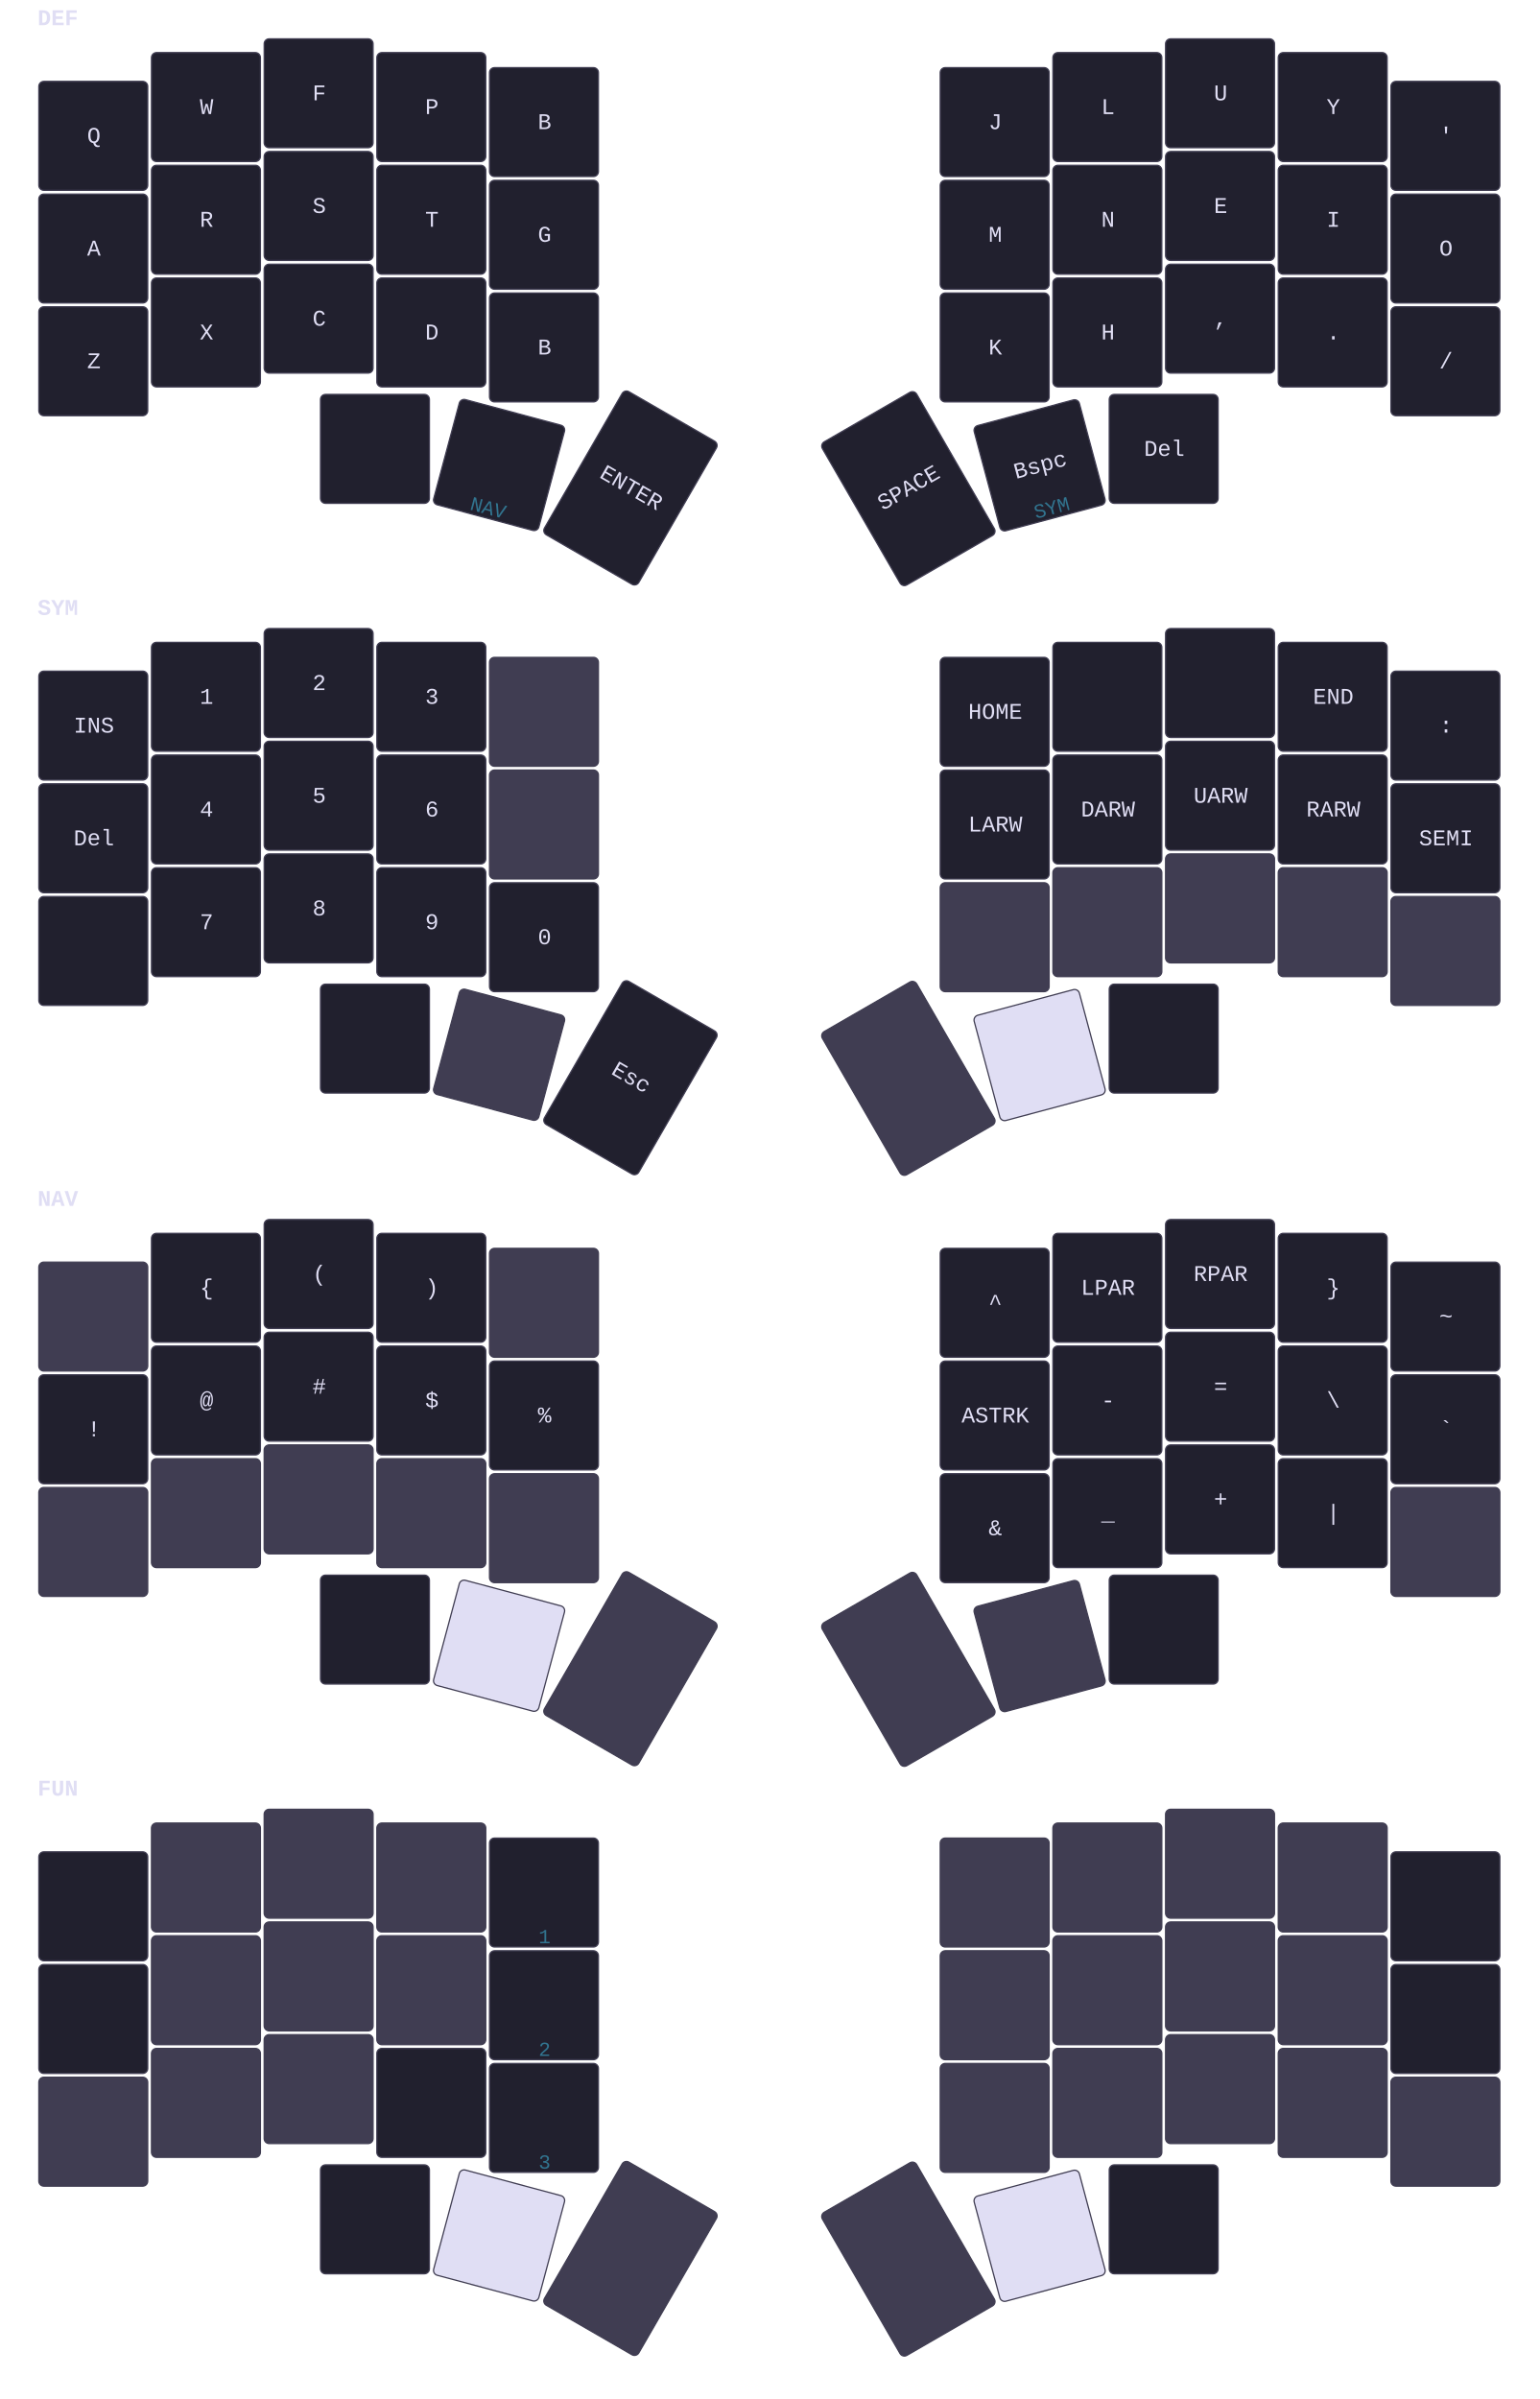
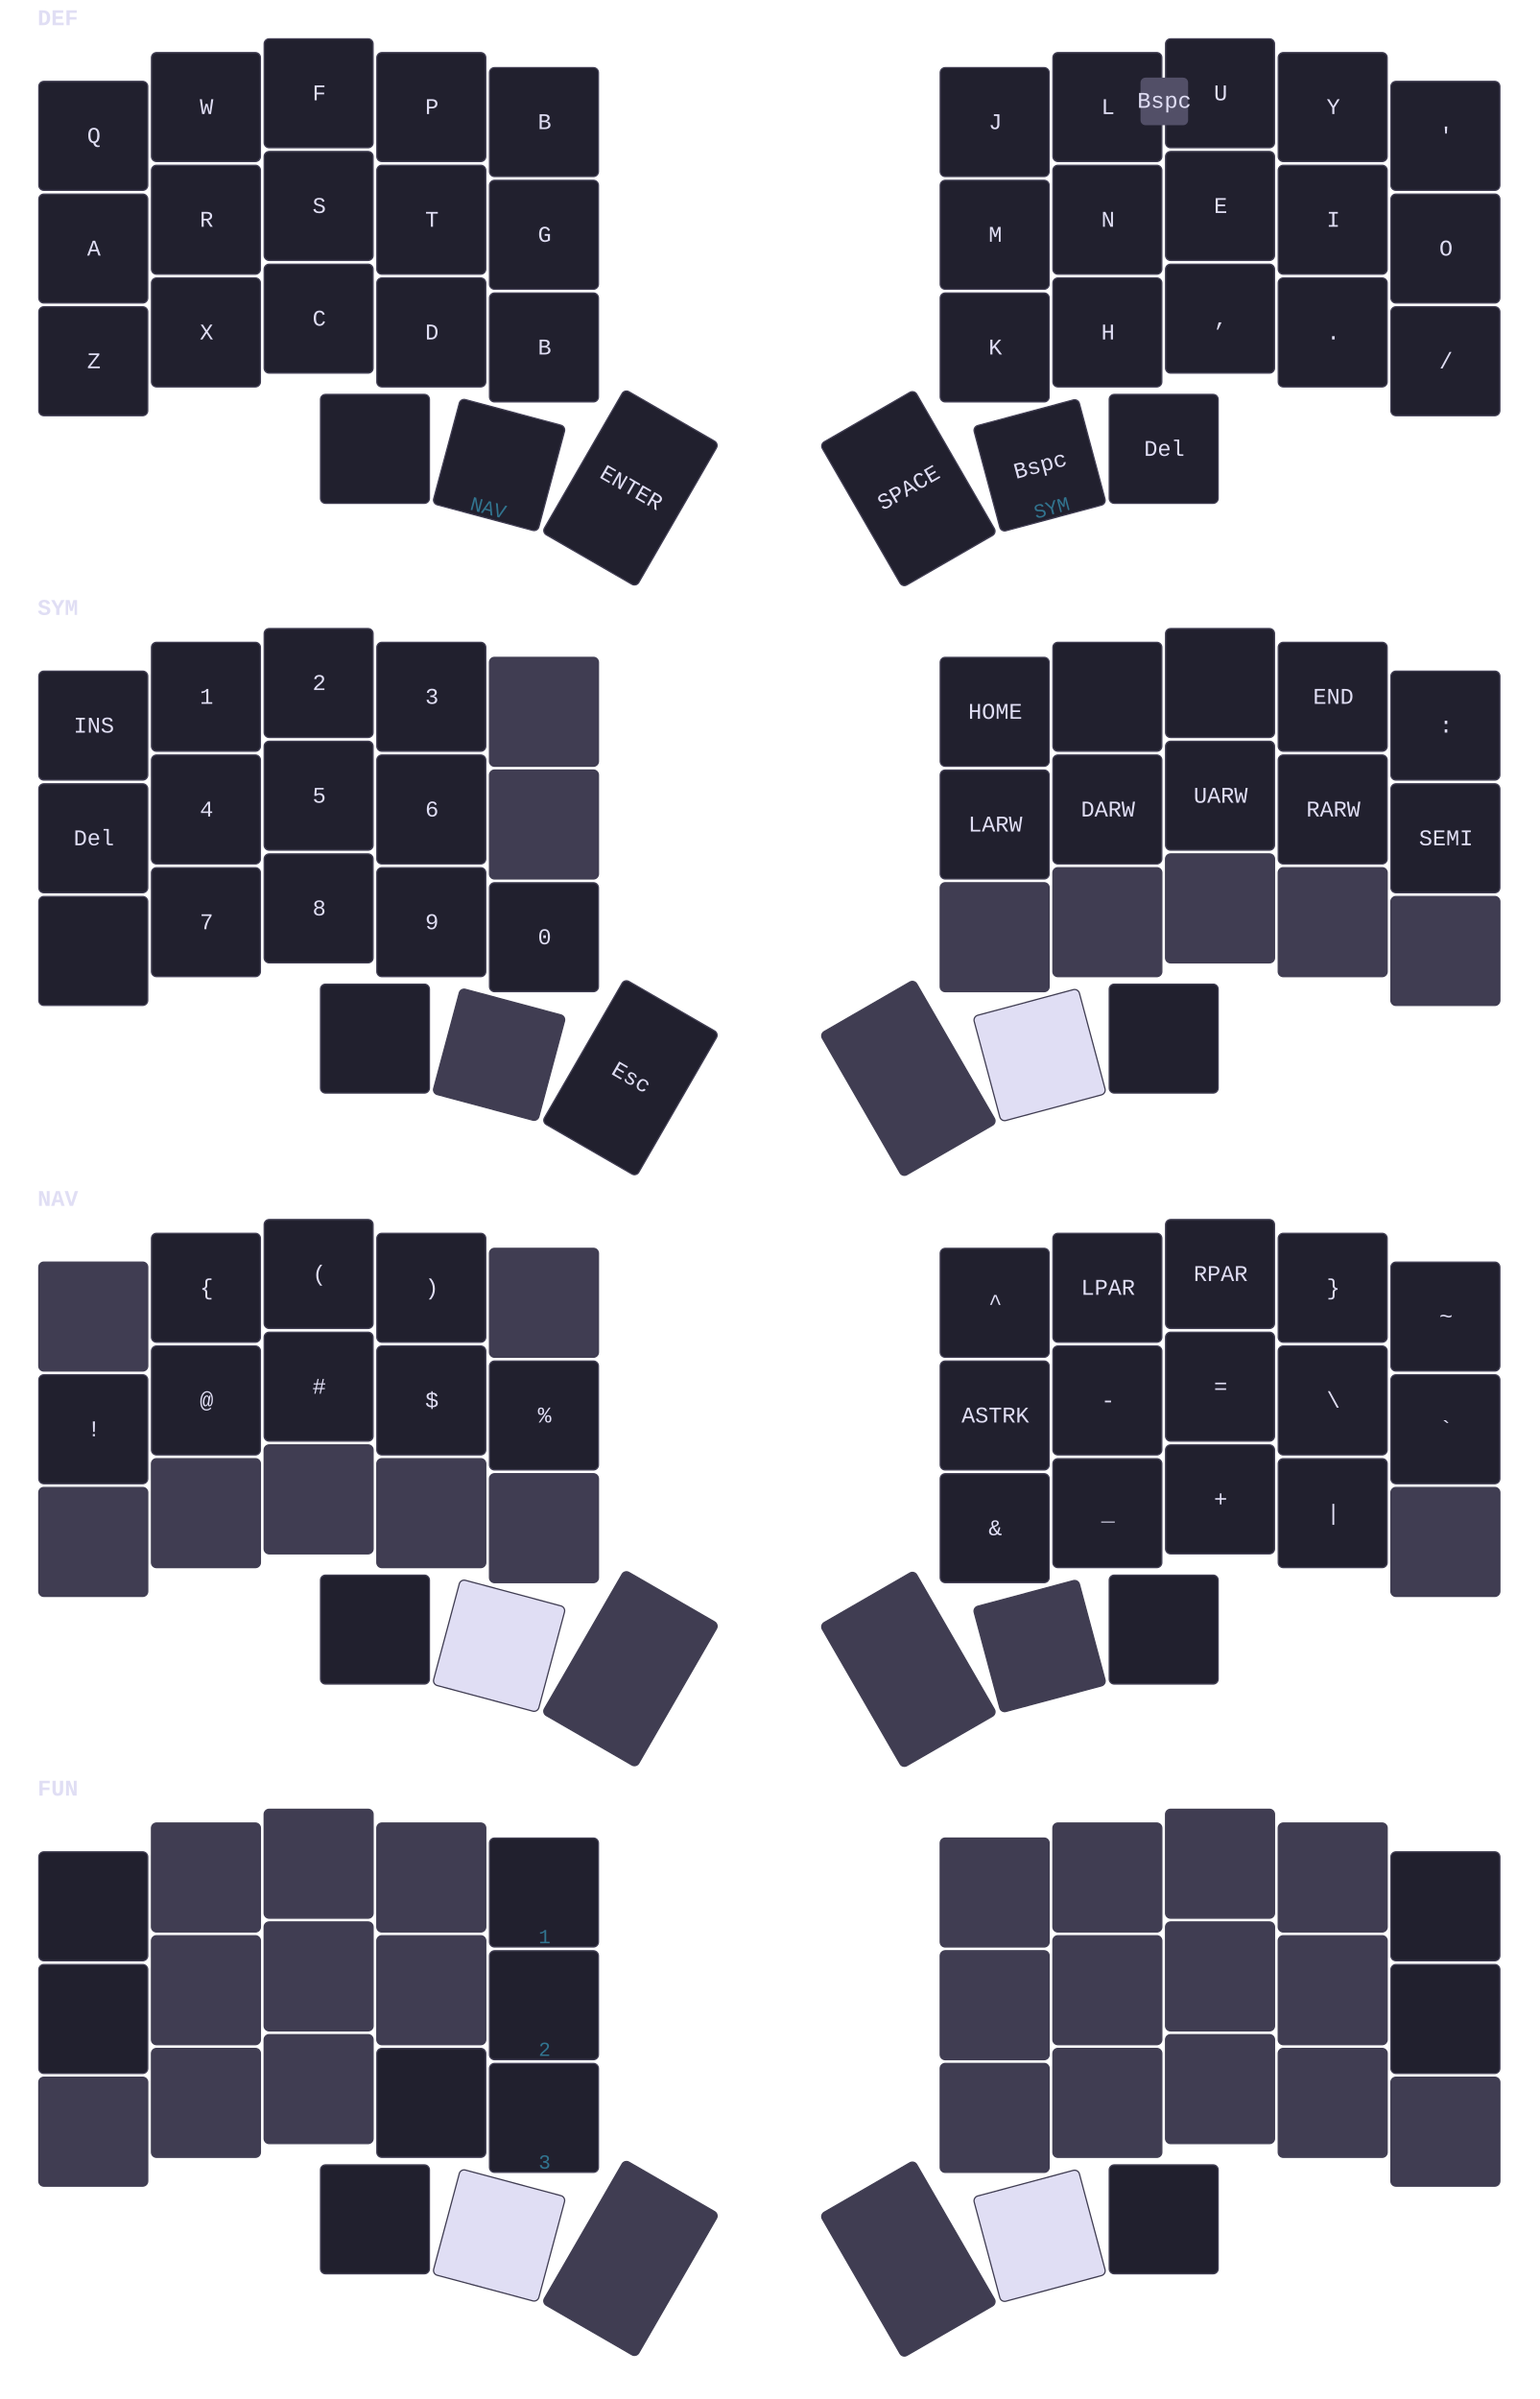
<svg xmlns="http://www.w3.org/2000/svg" xmlns:xlink="http://www.w3.org/1999/xlink" width="1230" height="1916" viewBox="0 0 1230 1916" class="keymap">
  <defs>/* start glyphs */
<svg id="mdi:alpha-w-box">
      <svg id="mdi-alpha-w-box" viewBox="0 0 24 24">
        <path d="M9,17H15A2,2 0 0,0 17,15V7H15V15H13V8H11V15H9V7H7V15A2,2 0 0,0 9,17M5,3H19A2,2 0 0,1 21,5V19A2,2 0 0,1 19,21H5A2,2 0 0,1 3,19V5A2,2 0 0,1 5,3Z" />
      </svg>
    </svg>
    <svg id="mdi:apple-keyboard-command">
      <svg id="mdi-apple-keyboard-command" viewBox="0 0 24 24">
        <path d="M6,2A4,4 0 0,1 10,6V8H14V6A4,4 0 0,1 18,2A4,4 0 0,1 22,6A4,4 0 0,1 18,10H16V14H18A4,4 0 0,1 22,18A4,4 0 0,1 18,22A4,4 0 0,1 14,18V16H10V18A4,4 0 0,1 6,22A4,4 0 0,1 2,18A4,4 0 0,1 6,14H8V10H6A4,4 0 0,1 2,6A4,4 0 0,1 6,2M16,18A2,2 0 0,0 18,20A2,2 0 0,0 20,18A2,2 0 0,0 18,16H16V18M14,10H10V14H14V10M6,16A2,2 0 0,0 4,18A2,2 0 0,0 6,20A2,2 0 0,0 8,18V16H6M8,6A2,2 0 0,0 6,4A2,2 0 0,0 4,6A2,2 0 0,0 6,8H8V6M18,8A2,2 0 0,0 20,6A2,2 0 0,0 18,4A2,2 0 0,0 16,6V8H18Z" />
      </svg>
    </svg>
    <svg id="mdi:apple-keyboard-control">
      <svg id="mdi-apple-keyboard-control" viewBox="0 0 24 24">
        <path d="M19.78,11.78L18.36,13.19L12,6.83L5.64,13.19L4.22,11.78L12,4L19.78,11.78Z" />
      </svg>
    </svg>
    <svg id="mdi:apple-keyboard-option">
      <svg id="mdi-apple-keyboard-option" viewBox="0 0 24 24">
        <path d="M3,4H9.11L16.15,18H21V20H14.88L7.84,6H3V4M14,4H21V6H14V4Z" />
      </svg>
    </svg>
    <svg id="mdi:apple-keyboard-shift">
      <svg id="mdi-apple-keyboard-shift" viewBox="0 0 24 24">
        <path d="M15,18V12H17.17L12,6.83L6.83,12H9V18H15M12,4L22,14H17V20H7V14H2L12,4Z" />
      </svg>
    </svg>
    <svg id="mdi:backup-restore">
      <svg id="mdi-backup-restore" viewBox="0 0 24 24">
        <path d="M12,3A9,9 0 0,0 3,12H0L4,16L8,12H5A7,7 0 0,1 12,5A7,7 0 0,1 19,12A7,7 0 0,1 12,19C10.5,19 9.09,18.5 7.94,17.7L6.5,19.14C8.04,20.3 9.94,21 12,21A9,9 0 0,0 21,12A9,9 0 0,0 12,3M14,12A2,2 0 0,0 12,10A2,2 0 0,0 10,12A2,2 0 0,0 12,14A2,2 0 0,0 14,12Z" />
      </svg>
    </svg>
    <svg id="mdi:bluetooth-connect">
      <svg id="mdi-bluetooth-connect" viewBox="0 0 24 24">
        <path d="M19,10L17,12L19,14L21,12M14.88,16.29L13,18.17V14.41M13,5.83L14.88,7.71L13,9.58M17.71,7.71L12,2H11V9.58L6.41,5L5,6.41L10.59,12L5,17.58L6.41,19L11,14.41V22H12L17.71,16.29L13.41,12M7,12L5,10L3,12L5,14L7,12Z" />
      </svg>
    </svg>
    <svg id="mdi:bluetooth-off">
      <svg id="mdi-bluetooth-off" viewBox="0 0 24 24">
        <path d="M13,5.83L14.88,7.71L13.28,9.31L14.69,10.72L17.71,7.7L12,2H11V7.03L13,9.03M5.41,4L4,5.41L10.59,12L5,17.59L6.41,19L11,14.41V22H12L16.29,17.71L18.59,20L20,18.59M13,18.17V14.41L14.88,16.29" />
      </svg>
    </svg>
    <svg id="mdi:chevron-double-down">
      <svg id="mdi-chevron-double-down" viewBox="0 0 24 24">
        <path d="M16.59,5.59L18,7L12,13L6,7L7.41,5.59L12,10.17L16.59,5.59M16.59,11.59L18,13L12,19L6,13L7.41,11.59L12,16.17L16.59,11.59Z" />
      </svg>
    </svg>
    <svg id="mdi:chevron-double-up">
      <svg id="mdi-chevron-double-up" viewBox="0 0 24 24">
        <path d="M7.41,18.41L6,17L12,11L18,17L16.59,18.41L12,13.83L7.41,18.41M7.41,12.41L6,11L12,5L18,11L16.59,12.41L12,7.83L7.41,12.41Z" />
      </svg>
    </svg>
    <svg id="mdi:keyboard-tab">
      <svg id="mdi-keyboard-tab" viewBox="0 0 24 24">
        <path d="M20,18H22V6H20M11.59,7.41L15.17,11H1V13H15.17L11.59,16.58L13,18L19,12L13,6L11.59,7.41Z" />
      </svg>
    </svg>
    <svg id="mdi:minus-circle-outline">
      <svg id="mdi-minus-circle-outline" viewBox="0 0 24 24">
        <path d="M12,20C7.59,20 4,16.41 4,12C4,7.59 7.59,4 12,4C16.41,4 20,7.59 20,12C20,16.41 16.41,20 12,20M12,2A10,10 0 0,0 2,12A10,10 0 0,0 12,22A10,10 0 0,0 22,12A10,10 0 0,0 12,2M7,13H17V11H7" />
      </svg>
    </svg>
    <svg id="mdi:progress-download">
      <svg id="mdi-progress-download" viewBox="0 0 24 24">
        <path d="M13,2.03C17.73,2.5 21.5,6.25 21.95,11C22.5,16.5 18.5,21.38 13,21.93V19.93C16.64,19.5 19.5,16.61 19.96,12.97C20.5,8.58 17.39,4.59 13,4.05V2.05L13,2.03M11,2.06V4.06C9.57,4.26 8.22,4.84 7.1,5.74L5.67,4.26C7.19,3 9.05,2.25 11,2.06M4.26,5.67L5.69,7.1C4.8,8.23 4.24,9.58 4.05,11H2.05C2.25,9.04 3,7.19 4.26,5.67M2.06,13H4.06C4.24,14.42 4.81,15.77 5.69,16.9L4.27,18.33C3.03,16.81 2.26,14.96 2.06,13M7.1,18.37C8.23,19.25 9.58,19.82 11,20V22C9.04,21.79 7.18,21 5.67,19.74L7.1,18.37M12,16.5L7.5,12H11V8H13V12H16.5L12,16.5Z" />
      </svg>
    </svg>
    <svg id="mdi:transfer">
      <svg id="mdi-transfer" viewBox="0 0 24 24">
        <path d="M8 4A2 2 0 0 0 6 6V10H8V6H16V9H13.5L17 12.5L20.5 9H18V6A2 2 0 0 0 16 4H8M3 12V14H11V12H3M3 15V17H11V15H3M13 15V17H21V15H13M3 18V20H11V18H3M13 18V20H21V18H13Z" />
      </svg>
    </svg>
  </defs>/* end glyphs */
<style>/* inherit to force styles through use tags */
svg path {
    fill: inherit;
}

/* root DOM */
svg.keymap {
    font-family: SFMono-Regular,Consolas,Liberation Mono,Menlo,monospace;
    font-size: 18px;
    font-kerning: normal;
    text-rendering: optimizeLegibility;
    background: #26233a;
}

rect.key {
    fill: #21202e ; /* switch background key color */
    stroke: #403d52; /* switch border color */
    stroke-width: 1;
}

/* default key side styling, only used is draw_key_sides is set */
rect.side {
    filter: brightness(90%);
}

/* color accent for combo boxes */
rect.combo, rect.combo-separate {
    fill: #524f67;
}

/* color accent for held keys */
rect.held, rect.combo.held {
    fill: #e0def4;
}

/* color accent for ghost (optional) keys */
rect.ghost, rect.combo.ghost {
    stroke-dasharray: 4, 4;
    stroke-width: 2;
}

text {
    text-anchor: middle;
    dominant-baseline: middle;
}

/* main layer keys text */
text.tap, text.combo, use.tap {
    fill: #e0def4;
}
text.hold {
    fill: #31748f;
    font-size: 16px; /* simlar to glyph_hold_size */
}
use.hold {
    fill: #31748f;
}

/* styling for layer labels */
text.label {
    font-weight: bold;
    text-anchor: start;
    fill: #e0def4;
    stroke-width: 0;
    paint-order: stroke;
    text-transform: uppercase;
}

/* styling for combo tap, and key hold/shifted label text */
text.combo, text.shifted {
}

text.hold {
    text-anchor: middle;
    dominant-baseline: auto;
}

text.shifted {
    text-anchor: middle;
    dominant-baseline: hanging;
    font-size: 16px;
    fill: #f6c177;
}

/* styling for hold/shifted label text in combo box */
text.combo.hold, text.combo.shifted {
    font-size: 8px;
}

/* lighter symbol for transparent keys */
rect.trans {
    fill: #403d52;
}
use.trans {
    fill: #6e6a86;
}

/* styling for combo dendrons */
path.combo {
    stroke-width: 1;
    stroke: gray;
    fill: none;
}

/* Start Tabler Icons Cleanup */
/* cannot use height/width with glyphs */
.icon-tabler &gt; path {
    fill: inherit;
    stroke: inherit;
    stroke-width: 2;
}
/* hide tabler's default box */
.icon-tabler &gt; path[stroke="none"][fill="none"] {
    visibility: hidden;
}
/* End Tabler Icons Cleanup */
</style>
  <g transform="translate(30, 0)" class="layer-DEF">
    <text x="0" y="15" class="label">DEF</text>
    <g transform="translate(0, 30)">
      <g transform="translate(45, 79)" class="key keypos-0">
        <rect rx="4" ry="4" x="-44" y="-44" width="87" height="87" class="key" />
        <text x="0" y="0" class="key tap">Q</text>
      </g>
      <g transform="translate(135, 56)" class="key keypos-1">
        <rect rx="4" ry="4" x="-44" y="-44" width="87" height="87" class="key" />
        <text x="0" y="0" class="key tap">W</text>
      </g>
      <g transform="translate(225, 45)" class="key keypos-2">
        <rect rx="4" ry="4" x="-44" y="-44" width="87" height="87" class="key" />
        <text x="0" y="0" class="key tap">F</text>
      </g>
      <g transform="translate(315, 56)" class="key keypos-3">
        <rect rx="4" ry="4" x="-44" y="-44" width="87" height="87" class="key" />
        <text x="0" y="0" class="key tap">P</text>
      </g>
      <g transform="translate(405, 68)" class="key keypos-4">
        <rect rx="4" ry="4" x="-44" y="-44" width="87" height="87" class="key" />
        <text x="0" y="0" class="key tap">B</text>
      </g>
      <g transform="translate(765, 68)" class="key keypos-5">
        <rect rx="4" ry="4" x="-44" y="-44" width="87" height="87" class="key" />
        <text x="0" y="0" class="key tap">J</text>
      </g>
      <g transform="translate(855, 56)" class="key keypos-6">
        <rect rx="4" ry="4" x="-44" y="-44" width="87" height="87" class="key" />
        <text x="0" y="0" class="key tap">L</text>
      </g>
      <g transform="translate(945, 45)" class="key keypos-7">
        <rect rx="4" ry="4" x="-44" y="-44" width="87" height="87" class="key" />
        <text x="0" y="0" class="key tap">U</text>
      </g>
      <g transform="translate(1035, 56)" class="key keypos-8">
        <rect rx="4" ry="4" x="-44" y="-44" width="87" height="87" class="key" />
        <text x="0" y="0" class="key tap">Y</text>
      </g>
      <g transform="translate(1125, 79)" class="key keypos-9">
        <rect rx="4" ry="4" x="-44" y="-44" width="87" height="87" class="key" />
        <text x="0" y="0" class="key tap">'</text>
      </g>
      <g transform="translate(45, 169)" class="key keypos-10">
        <rect rx="4" ry="4" x="-44" y="-44" width="87" height="87" class="key" />
        <text x="0" y="0" class="key tap">A</text>
        <use href="#mdi:apple-keyboard-shift" xlink:href="#mdi:apple-keyboard-shift" x="-8" y="24" height="16" width="16.0" class="key hold glyph mdi:apple-keyboard-shift" />
      </g>
      <g transform="translate(135, 146)" class="key keypos-11">
        <rect rx="4" ry="4" x="-44" y="-44" width="87" height="87" class="key" />
        <text x="0" y="0" class="key tap">R</text>
        <use href="#mdi:apple-keyboard-option" xlink:href="#mdi:apple-keyboard-option" x="-8" y="24" height="16" width="16.0" class="key hold glyph mdi:apple-keyboard-option" />
      </g>
      <g transform="translate(225, 135)" class="key keypos-12">
        <rect rx="4" ry="4" x="-44" y="-44" width="87" height="87" class="key" />
        <text x="0" y="0" class="key tap">S</text>
        <use href="#mdi:apple-keyboard-control" xlink:href="#mdi:apple-keyboard-control" x="-8" y="24" height="16" width="16.0" class="key hold glyph mdi:apple-keyboard-control" />
      </g>
      <g transform="translate(315, 146)" class="key keypos-13">
        <rect rx="4" ry="4" x="-44" y="-44" width="87" height="87" class="key" />
        <text x="0" y="0" class="key tap">T</text>
        <use href="#mdi:apple-keyboard-command" xlink:href="#mdi:apple-keyboard-command" x="-8" y="24" height="16" width="16.0" class="key hold glyph mdi:apple-keyboard-command" />
      </g>
      <g transform="translate(405, 158)" class="key keypos-14">
        <rect rx="4" ry="4" x="-44" y="-44" width="87" height="87" class="key" />
        <text x="0" y="0" class="key tap">G</text>
      </g>
      <g transform="translate(765, 158)" class="key keypos-15">
        <rect rx="4" ry="4" x="-44" y="-44" width="87" height="87" class="key" />
        <text x="0" y="0" class="key tap">M</text>
      </g>
      <g transform="translate(855, 146)" class="key keypos-16">
        <rect rx="4" ry="4" x="-44" y="-44" width="87" height="87" class="key" />
        <text x="0" y="0" class="key tap">N</text>
        <use href="#mdi:apple-keyboard-command" xlink:href="#mdi:apple-keyboard-command" x="-8" y="24" height="16" width="16.0" class="key hold glyph mdi:apple-keyboard-command" />
      </g>
      <g transform="translate(945, 135)" class="key keypos-17">
        <rect rx="4" ry="4" x="-44" y="-44" width="87" height="87" class="key" />
        <text x="0" y="0" class="key tap">E</text>
        <use href="#mdi:apple-keyboard-control" xlink:href="#mdi:apple-keyboard-control" x="-8" y="24" height="16" width="16.0" class="key hold glyph mdi:apple-keyboard-control" />
      </g>
      <g transform="translate(1035, 146)" class="key keypos-18">
        <rect rx="4" ry="4" x="-44" y="-44" width="87" height="87" class="key" />
        <text x="0" y="0" class="key tap">I</text>
        <use href="#mdi:apple-keyboard-option" xlink:href="#mdi:apple-keyboard-option" x="-8" y="24" height="16" width="16.0" class="key hold glyph mdi:apple-keyboard-option" />
      </g>
      <g transform="translate(1125, 169)" class="key keypos-19">
        <rect rx="4" ry="4" x="-44" y="-44" width="87" height="87" class="key" />
        <text x="0" y="0" class="key tap">O</text>
        <use href="#mdi:apple-keyboard-shift" xlink:href="#mdi:apple-keyboard-shift" x="-8" y="24" height="16" width="16.0" class="key hold glyph mdi:apple-keyboard-shift" />
      </g>
      <g transform="translate(45, 259)" class="key keypos-20">
        <rect rx="4" ry="4" x="-44" y="-44" width="87" height="87" class="key" />
        <text x="0" y="0" class="key tap">Z</text>
      </g>
      <g transform="translate(135, 236)" class="key keypos-21">
        <rect rx="4" ry="4" x="-44" y="-44" width="87" height="87" class="key" />
        <text x="0" y="0" class="key tap">X</text>
      </g>
      <g transform="translate(225, 225)" class="key keypos-22">
        <rect rx="4" ry="4" x="-44" y="-44" width="87" height="87" class="key" />
        <text x="0" y="0" class="key tap">C</text>
      </g>
      <g transform="translate(315, 236)" class="key keypos-23">
        <rect rx="4" ry="4" x="-44" y="-44" width="87" height="87" class="key" />
        <text x="0" y="0" class="key tap">D</text>
      </g>
      <g transform="translate(405, 248)" class="key keypos-24">
        <rect rx="4" ry="4" x="-44" y="-44" width="87" height="87" class="key" />
        <text x="0" y="0" class="key tap">B</text>
      </g>
      <g transform="translate(765, 248)" class="key keypos-25">
        <rect rx="4" ry="4" x="-44" y="-44" width="87" height="87" class="key" />
        <text x="0" y="0" class="key tap">K</text>
      </g>
      <g transform="translate(855, 236)" class="key keypos-26">
        <rect rx="4" ry="4" x="-44" y="-44" width="87" height="87" class="key" />
        <text x="0" y="0" class="key tap">H</text>
      </g>
      <g transform="translate(945, 225)" class="key keypos-27">
        <rect rx="4" ry="4" x="-44" y="-44" width="87" height="87" class="key" />
        <text x="0" y="0" class="key tap">,</text>
      </g>
      <g transform="translate(1035, 236)" class="key keypos-28">
        <rect rx="4" ry="4" x="-44" y="-44" width="87" height="87" class="key" />
        <text x="0" y="0" class="key tap">.</text>
      </g>
      <g transform="translate(1125, 259)" class="key keypos-29">
        <rect rx="4" ry="4" x="-44" y="-44" width="87" height="87" class="key" />
        <text x="0" y="0" class="key tap">/</text>
      </g>
      <g transform="translate(270, 329)" class="key keypos-30">
        <rect rx="4" ry="4" x="-44" y="-44" width="87" height="87" class="key" />
        <use href="#mdi:keyboard-tab" xlink:href="#mdi:keyboard-tab" x="-10" y="-10" height="20" width="20.0" class="key tap glyph mdi:keyboard-tab" />
        <use href="#mdi:apple-keyboard-command" xlink:href="#mdi:apple-keyboard-command" x="-8" y="24" height="16" width="16.0" class="key hold glyph mdi:apple-keyboard-command" />
      </g>
      <g transform="translate(369, 342) rotate(15.0)" class="key keypos-31">
        <rect rx="4" ry="4" x="-44" y="-44" width="87" height="87" class="key" />
        <use href="#mdi:keyboard-tab" xlink:href="#mdi:keyboard-tab" x="-10" y="-10" height="20" width="20.0" class="key tap glyph mdi:keyboard-tab" />
        <text x="0" y="40" class="key hold">NAV</text>
      </g>
      <g transform="translate(474, 360) rotate(30.0)" class="key keypos-32">
        <rect rx="4" ry="4" x="-44" y="-66" width="87" height="132" class="key" />
        <text x="0" y="0" class="key tap">ENTER</text>
      </g>
      <g transform="translate(696, 360) rotate(-30.0)" class="key keypos-33">
        <rect rx="4" ry="4" x="-44" y="-66" width="87" height="132" class="key" />
        <text x="0" y="0" class="key tap">SPACE</text>
      </g>
      <g transform="translate(801, 342) rotate(-15.0)" class="key keypos-34">
        <rect rx="4" ry="4" x="-44" y="-44" width="87" height="87" class="key" />
        <text x="0" y="0" class="key tap">Bspc</text>
        <text x="0" y="40" class="key hold">SYM</text>
      </g>
      <g transform="translate(900, 329)" class="key keypos-35">
        <rect rx="4" ry="4" x="-44" y="-44" width="87" height="87" class="key" />
        <text x="0" y="0" class="key tap">Del</text>
        <use href="#mdi:apple-keyboard-option" xlink:href="#mdi:apple-keyboard-option" x="-8" y="24" height="16" width="16.0" class="key hold glyph mdi:apple-keyboard-option" />
      </g>
+       <g class="combo combopos-0">
+         <rect rx="4" ry="4" x="881" y="32" width="38" height="38" class="combo" />
+         <text x="900" y="51" class="combo tap">Bspc</text>
+       </g>
    </g>
  </g>
  <g transform="translate(30, 471)" class="layer-SYM">
    <text x="0" y="15" class="label">SYM</text>
    <g transform="translate(0, 30)">
      <g transform="translate(45, 79)" class="key keypos-0">
        <rect rx="4" ry="4" x="-44" y="-44" width="87" height="87" class="key" />
        <text x="0" y="0" class="key tap">INS</text>
      </g>
      <g transform="translate(135, 56)" class="key keypos-1">
        <rect rx="4" ry="4" x="-44" y="-44" width="87" height="87" class="key" />
        <text x="0" y="0" class="key tap">1</text>
      </g>
      <g transform="translate(225, 45)" class="key keypos-2">
        <rect rx="4" ry="4" x="-44" y="-44" width="87" height="87" class="key" />
        <text x="0" y="0" class="key tap">2</text>
      </g>
      <g transform="translate(315, 56)" class="key keypos-3">
        <rect rx="4" ry="4" x="-44" y="-44" width="87" height="87" class="key" />
        <text x="0" y="0" class="key tap">3</text>
      </g>
      <g transform="translate(405, 68)" class="key trans keypos-4">
        <rect rx="4" ry="4" x="-44" y="-44" width="87" height="87" class="key trans" />
        <use href="#mdi:transfer" xlink:href="#mdi:transfer" x="-10" y="-10" height="20" width="20.0" class="key trans tap glyph mdi:transfer" />
      </g>
      <g transform="translate(765, 68)" class="key keypos-5">
        <rect rx="4" ry="4" x="-44" y="-44" width="87" height="87" class="key" />
        <text x="0" y="0" class="key tap">HOME</text>
      </g>
      <g transform="translate(855, 56)" class="key keypos-6">
        <rect rx="4" ry="4" x="-44" y="-44" width="87" height="87" class="key" />
        <use href="#mdi:chevron-double-down" xlink:href="#mdi:chevron-double-down" x="-10" y="-10" height="20" width="20.0" class="key tap glyph mdi:chevron-double-down" />
      </g>
      <g transform="translate(945, 45)" class="key keypos-7">
        <rect rx="4" ry="4" x="-44" y="-44" width="87" height="87" class="key" />
        <use href="#mdi:chevron-double-up" xlink:href="#mdi:chevron-double-up" x="-10" y="-10" height="20" width="20.0" class="key tap glyph mdi:chevron-double-up" />
      </g>
      <g transform="translate(1035, 56)" class="key keypos-8">
        <rect rx="4" ry="4" x="-44" y="-44" width="87" height="87" class="key" />
        <text x="0" y="0" class="key tap">END</text>
      </g>
      <g transform="translate(1125, 79)" class="key keypos-9">
        <rect rx="4" ry="4" x="-44" y="-44" width="87" height="87" class="key" />
        <text x="0" y="0" class="key tap">:</text>
      </g>
      <g transform="translate(45, 169)" class="key keypos-10">
        <rect rx="4" ry="4" x="-44" y="-44" width="87" height="87" class="key" />
        <text x="0" y="0" class="key tap">Del</text>
      </g>
      <g transform="translate(135, 146)" class="key keypos-11">
        <rect rx="4" ry="4" x="-44" y="-44" width="87" height="87" class="key" />
        <text x="0" y="0" class="key tap">4</text>
      </g>
      <g transform="translate(225, 135)" class="key keypos-12">
        <rect rx="4" ry="4" x="-44" y="-44" width="87" height="87" class="key" />
        <text x="0" y="0" class="key tap">5</text>
      </g>
      <g transform="translate(315, 146)" class="key keypos-13">
        <rect rx="4" ry="4" x="-44" y="-44" width="87" height="87" class="key" />
        <text x="0" y="0" class="key tap">6</text>
      </g>
      <g transform="translate(405, 158)" class="key trans keypos-14">
        <rect rx="4" ry="4" x="-44" y="-44" width="87" height="87" class="key trans" />
        <use href="#mdi:transfer" xlink:href="#mdi:transfer" x="-10" y="-10" height="20" width="20.0" class="key trans tap glyph mdi:transfer" />
      </g>
      <g transform="translate(765, 158)" class="key keypos-15">
        <rect rx="4" ry="4" x="-44" y="-44" width="87" height="87" class="key" />
        <text x="0" y="0" class="key tap">LARW</text>
      </g>
      <g transform="translate(855, 146)" class="key keypos-16">
        <rect rx="4" ry="4" x="-44" y="-44" width="87" height="87" class="key" />
        <text x="0" y="0" class="key tap">DARW</text>
      </g>
      <g transform="translate(945, 135)" class="key keypos-17">
        <rect rx="4" ry="4" x="-44" y="-44" width="87" height="87" class="key" />
        <text x="0" y="0" class="key tap">UARW</text>
      </g>
      <g transform="translate(1035, 146)" class="key keypos-18">
        <rect rx="4" ry="4" x="-44" y="-44" width="87" height="87" class="key" />
        <text x="0" y="0" class="key tap">RARW</text>
      </g>
      <g transform="translate(1125, 169)" class="key keypos-19">
        <rect rx="4" ry="4" x="-44" y="-44" width="87" height="87" class="key" />
        <text x="0" y="0" class="key tap">SEMI</text>
      </g>
      <g transform="translate(45, 259)" class="key keypos-20">
        <rect rx="4" ry="4" x="-44" y="-44" width="87" height="87" class="key" />
        <use href="#mdi:alpha-w-box" xlink:href="#mdi:alpha-w-box" x="-10" y="-10" height="20" width="20.0" class="key tap glyph mdi:alpha-w-box" />
      </g>
      <g transform="translate(135, 236)" class="key keypos-21">
        <rect rx="4" ry="4" x="-44" y="-44" width="87" height="87" class="key" />
        <text x="0" y="0" class="key tap">7</text>
      </g>
      <g transform="translate(225, 225)" class="key keypos-22">
        <rect rx="4" ry="4" x="-44" y="-44" width="87" height="87" class="key" />
        <text x="0" y="0" class="key tap">8</text>
      </g>
      <g transform="translate(315, 236)" class="key keypos-23">
        <rect rx="4" ry="4" x="-44" y="-44" width="87" height="87" class="key" />
        <text x="0" y="0" class="key tap">9</text>
      </g>
      <g transform="translate(405, 248)" class="key keypos-24">
        <rect rx="4" ry="4" x="-44" y="-44" width="87" height="87" class="key" />
        <text x="0" y="0" class="key tap">0</text>
      </g>
      <g transform="translate(765, 248)" class="key trans keypos-25">
        <rect rx="4" ry="4" x="-44" y="-44" width="87" height="87" class="key trans" />
        <use href="#mdi:transfer" xlink:href="#mdi:transfer" x="-10" y="-10" height="20" width="20.0" class="key trans tap glyph mdi:transfer" />
      </g>
      <g transform="translate(855, 236)" class="key trans keypos-26">
        <rect rx="4" ry="4" x="-44" y="-44" width="87" height="87" class="key trans" />
        <use href="#mdi:transfer" xlink:href="#mdi:transfer" x="-10" y="-10" height="20" width="20.0" class="key trans tap glyph mdi:transfer" />
      </g>
      <g transform="translate(945, 225)" class="key trans keypos-27">
        <rect rx="4" ry="4" x="-44" y="-44" width="87" height="87" class="key trans" />
        <use href="#mdi:transfer" xlink:href="#mdi:transfer" x="-10" y="-10" height="20" width="20.0" class="key trans tap glyph mdi:transfer" />
      </g>
      <g transform="translate(1035, 236)" class="key trans keypos-28">
        <rect rx="4" ry="4" x="-44" y="-44" width="87" height="87" class="key trans" />
        <use href="#mdi:transfer" xlink:href="#mdi:transfer" x="-10" y="-10" height="20" width="20.0" class="key trans tap glyph mdi:transfer" />
      </g>
      <g transform="translate(1125, 259)" class="key trans keypos-29">
        <rect rx="4" ry="4" x="-44" y="-44" width="87" height="87" class="key trans" />
        <use href="#mdi:transfer" xlink:href="#mdi:transfer" x="-10" y="-10" height="20" width="20.0" class="key trans tap glyph mdi:transfer" />
      </g>
      <g transform="translate(270, 329)" class="key none keypos-30">
        <rect rx="4" ry="4" x="-44" y="-44" width="87" height="87" class="key none" />
        <use href="#mdi:minus-circle-outline" xlink:href="#mdi:minus-circle-outline" x="-10" y="-10" height="20" width="20.0" class="key none tap glyph mdi:minus-circle-outline" />
      </g>
      <g transform="translate(369, 342) rotate(15.0)" class="key trans keypos-31">
        <rect rx="4" ry="4" x="-44" y="-44" width="87" height="87" class="key trans" />
        <use href="#mdi:transfer" xlink:href="#mdi:transfer" x="-10" y="-10" height="20" width="20.0" class="key trans tap glyph mdi:transfer" />
      </g>
      <g transform="translate(474, 360) rotate(30.0)" class="key keypos-32">
        <rect rx="4" ry="4" x="-44" y="-66" width="87" height="132" class="key" />
        <text x="0" y="0" class="key tap">Esc</text>
      </g>
      <g transform="translate(696, 360) rotate(-30.0)" class="key trans keypos-33">
        <rect rx="4" ry="4" x="-44" y="-66" width="87" height="132" class="key trans" />
        <use href="#mdi:transfer" xlink:href="#mdi:transfer" x="-10" y="-10" height="20" width="20.0" class="key trans tap glyph mdi:transfer" />
      </g>
      <g transform="translate(801, 342) rotate(-15.0)" class="key held keypos-34">
        <rect rx="4" ry="4" x="-44" y="-44" width="87" height="87" class="key held" />
      </g>
      <g transform="translate(900, 329)" class="key none keypos-35">
        <rect rx="4" ry="4" x="-44" y="-44" width="87" height="87" class="key none" />
        <use href="#mdi:minus-circle-outline" xlink:href="#mdi:minus-circle-outline" x="-10" y="-10" height="20" width="20.0" class="key none tap glyph mdi:minus-circle-outline" />
      </g>
    </g>
  </g>
  <g transform="translate(30, 943)" class="layer-NAV">
    <text x="0" y="15" class="label">NAV</text>
    <g transform="translate(0, 30)">
      <g transform="translate(45, 79)" class="key trans keypos-0">
        <rect rx="4" ry="4" x="-44" y="-44" width="87" height="87" class="key trans" />
        <use href="#mdi:transfer" xlink:href="#mdi:transfer" x="-10" y="-10" height="20" width="20.0" class="key trans tap glyph mdi:transfer" />
      </g>
      <g transform="translate(135, 56)" class="key keypos-1">
        <rect rx="4" ry="4" x="-44" y="-44" width="87" height="87" class="key" />
        <text x="0" y="0" class="key tap">{</text>
      </g>
      <g transform="translate(225, 45)" class="key keypos-2">
        <rect rx="4" ry="4" x="-44" y="-44" width="87" height="87" class="key" />
        <text x="0" y="0" class="key tap">(</text>
      </g>
      <g transform="translate(315, 56)" class="key keypos-3">
        <rect rx="4" ry="4" x="-44" y="-44" width="87" height="87" class="key" />
        <text x="0" y="0" class="key tap">)</text>
      </g>
      <g transform="translate(405, 68)" class="key trans keypos-4">
        <rect rx="4" ry="4" x="-44" y="-44" width="87" height="87" class="key trans" />
        <use href="#mdi:transfer" xlink:href="#mdi:transfer" x="-10" y="-10" height="20" width="20.0" class="key trans tap glyph mdi:transfer" />
      </g>
      <g transform="translate(765, 68)" class="key keypos-5">
        <rect rx="4" ry="4" x="-44" y="-44" width="87" height="87" class="key" />
        <text x="0" y="0" class="key tap">^</text>
      </g>
      <g transform="translate(855, 56)" class="key keypos-6">
        <rect rx="4" ry="4" x="-44" y="-44" width="87" height="87" class="key" />
        <text x="0" y="0" class="key tap">LPAR</text>
      </g>
      <g transform="translate(945, 45)" class="key keypos-7">
        <rect rx="4" ry="4" x="-44" y="-44" width="87" height="87" class="key" />
        <text x="0" y="0" class="key tap">RPAR</text>
      </g>
      <g transform="translate(1035, 56)" class="key keypos-8">
        <rect rx="4" ry="4" x="-44" y="-44" width="87" height="87" class="key" />
        <text x="0" y="0" class="key tap">}</text>
      </g>
      <g transform="translate(1125, 79)" class="key keypos-9">
        <rect rx="4" ry="4" x="-44" y="-44" width="87" height="87" class="key" />
        <text x="0" y="0" class="key tap">~</text>
      </g>
      <g transform="translate(45, 169)" class="key keypos-10">
        <rect rx="4" ry="4" x="-44" y="-44" width="87" height="87" class="key" />
        <text x="0" y="0" class="key tap">!</text>
      </g>
      <g transform="translate(135, 146)" class="key keypos-11">
        <rect rx="4" ry="4" x="-44" y="-44" width="87" height="87" class="key" />
        <text x="0" y="0" class="key tap">@</text>
      </g>
      <g transform="translate(225, 135)" class="key keypos-12">
        <rect rx="4" ry="4" x="-44" y="-44" width="87" height="87" class="key" />
        <text x="0" y="0" class="key tap">#</text>
      </g>
      <g transform="translate(315, 146)" class="key keypos-13">
        <rect rx="4" ry="4" x="-44" y="-44" width="87" height="87" class="key" />
        <text x="0" y="0" class="key tap">$</text>
      </g>
      <g transform="translate(405, 158)" class="key keypos-14">
        <rect rx="4" ry="4" x="-44" y="-44" width="87" height="87" class="key" />
        <text x="0" y="0" class="key tap">%</text>
      </g>
      <g transform="translate(765, 158)" class="key keypos-15">
        <rect rx="4" ry="4" x="-44" y="-44" width="87" height="87" class="key" />
        <text x="0" y="0" class="key tap">ASTRK</text>
      </g>
      <g transform="translate(855, 146)" class="key keypos-16">
        <rect rx="4" ry="4" x="-44" y="-44" width="87" height="87" class="key" />
        <text x="0" y="0" class="key tap">-</text>
      </g>
      <g transform="translate(945, 135)" class="key keypos-17">
        <rect rx="4" ry="4" x="-44" y="-44" width="87" height="87" class="key" />
        <text x="0" y="0" class="key tap">=</text>
      </g>
      <g transform="translate(1035, 146)" class="key keypos-18">
        <rect rx="4" ry="4" x="-44" y="-44" width="87" height="87" class="key" />
        <text x="0" y="0" class="key tap">\</text>
      </g>
      <g transform="translate(1125, 169)" class="key keypos-19">
        <rect rx="4" ry="4" x="-44" y="-44" width="87" height="87" class="key" />
        <text x="0" y="0" class="key tap">`</text>
      </g>
      <g transform="translate(45, 259)" class="key trans keypos-20">
        <rect rx="4" ry="4" x="-44" y="-44" width="87" height="87" class="key trans" />
        <use href="#mdi:transfer" xlink:href="#mdi:transfer" x="-10" y="-10" height="20" width="20.0" class="key trans tap glyph mdi:transfer" />
      </g>
      <g transform="translate(135, 236)" class="key trans keypos-21">
        <rect rx="4" ry="4" x="-44" y="-44" width="87" height="87" class="key trans" />
        <use href="#mdi:transfer" xlink:href="#mdi:transfer" x="-10" y="-10" height="20" width="20.0" class="key trans tap glyph mdi:transfer" />
      </g>
      <g transform="translate(225, 225)" class="key trans keypos-22">
        <rect rx="4" ry="4" x="-44" y="-44" width="87" height="87" class="key trans" />
        <use href="#mdi:transfer" xlink:href="#mdi:transfer" x="-10" y="-10" height="20" width="20.0" class="key trans tap glyph mdi:transfer" />
      </g>
      <g transform="translate(315, 236)" class="key trans keypos-23">
        <rect rx="4" ry="4" x="-44" y="-44" width="87" height="87" class="key trans" />
        <use href="#mdi:transfer" xlink:href="#mdi:transfer" x="-10" y="-10" height="20" width="20.0" class="key trans tap glyph mdi:transfer" />
      </g>
      <g transform="translate(405, 248)" class="key trans keypos-24">
        <rect rx="4" ry="4" x="-44" y="-44" width="87" height="87" class="key trans" />
        <use href="#mdi:transfer" xlink:href="#mdi:transfer" x="-10" y="-10" height="20" width="20.0" class="key trans tap glyph mdi:transfer" />
      </g>
      <g transform="translate(765, 248)" class="key keypos-25">
        <rect rx="4" ry="4" x="-44" y="-44" width="87" height="87" class="key" />
        <text x="0" y="0" class="key tap">&amp;</text>
      </g>
      <g transform="translate(855, 236)" class="key keypos-26">
        <rect rx="4" ry="4" x="-44" y="-44" width="87" height="87" class="key" />
        <text x="0" y="0" class="key tap">_</text>
      </g>
      <g transform="translate(945, 225)" class="key keypos-27">
        <rect rx="4" ry="4" x="-44" y="-44" width="87" height="87" class="key" />
        <text x="0" y="0" class="key tap">+</text>
      </g>
      <g transform="translate(1035, 236)" class="key keypos-28">
        <rect rx="4" ry="4" x="-44" y="-44" width="87" height="87" class="key" />
        <text x="0" y="0" class="key tap">|</text>
      </g>
      <g transform="translate(1125, 259)" class="key trans keypos-29">
        <rect rx="4" ry="4" x="-44" y="-44" width="87" height="87" class="key trans" />
        <use href="#mdi:transfer" xlink:href="#mdi:transfer" x="-10" y="-10" height="20" width="20.0" class="key trans tap glyph mdi:transfer" />
      </g>
      <g transform="translate(270, 329)" class="key none keypos-30">
        <rect rx="4" ry="4" x="-44" y="-44" width="87" height="87" class="key none" />
        <use href="#mdi:minus-circle-outline" xlink:href="#mdi:minus-circle-outline" x="-10" y="-10" height="20" width="20.0" class="key none tap glyph mdi:minus-circle-outline" />
      </g>
      <g transform="translate(369, 342) rotate(15.0)" class="key held keypos-31">
        <rect rx="4" ry="4" x="-44" y="-44" width="87" height="87" class="key held" />
      </g>
      <g transform="translate(474, 360) rotate(30.0)" class="key trans keypos-32">
        <rect rx="4" ry="4" x="-44" y="-66" width="87" height="132" class="key trans" />
        <use href="#mdi:transfer" xlink:href="#mdi:transfer" x="-10" y="-10" height="20" width="20.0" class="key trans tap glyph mdi:transfer" />
      </g>
      <g transform="translate(696, 360) rotate(-30.0)" class="key trans keypos-33">
        <rect rx="4" ry="4" x="-44" y="-66" width="87" height="132" class="key trans" />
        <use href="#mdi:transfer" xlink:href="#mdi:transfer" x="-10" y="-10" height="20" width="20.0" class="key trans tap glyph mdi:transfer" />
      </g>
      <g transform="translate(801, 342) rotate(-15.0)" class="key trans keypos-34">
        <rect rx="4" ry="4" x="-44" y="-44" width="87" height="87" class="key trans" />
        <use href="#mdi:transfer" xlink:href="#mdi:transfer" x="-10" y="-10" height="20" width="20.0" class="key trans tap glyph mdi:transfer" />
      </g>
      <g transform="translate(900, 329)" class="key none keypos-35">
        <rect rx="4" ry="4" x="-44" y="-44" width="87" height="87" class="key none" />
        <use href="#mdi:minus-circle-outline" xlink:href="#mdi:minus-circle-outline" x="-10" y="-10" height="20" width="20.0" class="key none tap glyph mdi:minus-circle-outline" />
      </g>
    </g>
  </g>
  <g transform="translate(30, 1414)" class="layer-FUN">
    <text x="0" y="15" class="label">FUN</text>
    <g transform="translate(0, 30)">
      <g transform="translate(45, 79)" class="key bootloader keypos-0">
        <rect rx="4" ry="4" x="-44" y="-44" width="87" height="87" class="key bootloader" />
        <use href="#mdi:backup-restore" xlink:href="#mdi:backup-restore" x="-10" y="-10" height="20" width="20.0" class="key bootloader tap glyph mdi:backup-restore" />
      </g>
      <g transform="translate(135, 56)" class="key trans keypos-1">
        <rect rx="4" ry="4" x="-44" y="-44" width="87" height="87" class="key trans" />
        <use href="#mdi:transfer" xlink:href="#mdi:transfer" x="-10" y="-10" height="20" width="20.0" class="key trans tap glyph mdi:transfer" />
      </g>
      <g transform="translate(225, 45)" class="key trans keypos-2">
        <rect rx="4" ry="4" x="-44" y="-44" width="87" height="87" class="key trans" />
        <use href="#mdi:transfer" xlink:href="#mdi:transfer" x="-10" y="-10" height="20" width="20.0" class="key trans tap glyph mdi:transfer" />
      </g>
      <g transform="translate(315, 56)" class="key trans keypos-3">
        <rect rx="4" ry="4" x="-44" y="-44" width="87" height="87" class="key trans" />
        <use href="#mdi:transfer" xlink:href="#mdi:transfer" x="-10" y="-10" height="20" width="20.0" class="key trans tap glyph mdi:transfer" />
      </g>
      <g transform="translate(405, 68)" class="key keypos-4">
        <rect rx="4" ry="4" x="-44" y="-44" width="87" height="87" class="key" />
        <use href="#mdi:bluetooth-connect" xlink:href="#mdi:bluetooth-connect" x="-10" y="-10" height="20" width="20.0" class="key tap glyph mdi:bluetooth-connect" />
        <text x="0" y="40" class="key hold">1</text>
      </g>
      <g transform="translate(765, 68)" class="key trans keypos-5">
        <rect rx="4" ry="4" x="-44" y="-44" width="87" height="87" class="key trans" />
        <use href="#mdi:transfer" xlink:href="#mdi:transfer" x="-10" y="-10" height="20" width="20.0" class="key trans tap glyph mdi:transfer" />
      </g>
      <g transform="translate(855, 56)" class="key trans keypos-6">
        <rect rx="4" ry="4" x="-44" y="-44" width="87" height="87" class="key trans" />
        <use href="#mdi:transfer" xlink:href="#mdi:transfer" x="-10" y="-10" height="20" width="20.0" class="key trans tap glyph mdi:transfer" />
      </g>
      <g transform="translate(945, 45)" class="key trans keypos-7">
        <rect rx="4" ry="4" x="-44" y="-44" width="87" height="87" class="key trans" />
        <use href="#mdi:transfer" xlink:href="#mdi:transfer" x="-10" y="-10" height="20" width="20.0" class="key trans tap glyph mdi:transfer" />
      </g>
      <g transform="translate(1035, 56)" class="key trans keypos-8">
        <rect rx="4" ry="4" x="-44" y="-44" width="87" height="87" class="key trans" />
        <use href="#mdi:transfer" xlink:href="#mdi:transfer" x="-10" y="-10" height="20" width="20.0" class="key trans tap glyph mdi:transfer" />
      </g>
      <g transform="translate(1125, 79)" class="key bootloader keypos-9">
        <rect rx="4" ry="4" x="-44" y="-44" width="87" height="87" class="key bootloader" />
        <use href="#mdi:backup-restore" xlink:href="#mdi:backup-restore" x="-10" y="-10" height="20" width="20.0" class="key bootloader tap glyph mdi:backup-restore" />
      </g>
      <g transform="translate(45, 169)" class="key keypos-10">
        <rect rx="4" ry="4" x="-44" y="-44" width="87" height="87" class="key" />
        <use href="#mdi:progress-download" xlink:href="#mdi:progress-download" x="-10" y="-10" height="20" width="20.0" class="key tap glyph mdi:progress-download" />
      </g>
      <g transform="translate(135, 146)" class="key trans keypos-11">
        <rect rx="4" ry="4" x="-44" y="-44" width="87" height="87" class="key trans" />
        <use href="#mdi:transfer" xlink:href="#mdi:transfer" x="-10" y="-10" height="20" width="20.0" class="key trans tap glyph mdi:transfer" />
      </g>
      <g transform="translate(225, 135)" class="key trans keypos-12">
        <rect rx="4" ry="4" x="-44" y="-44" width="87" height="87" class="key trans" />
        <use href="#mdi:transfer" xlink:href="#mdi:transfer" x="-10" y="-10" height="20" width="20.0" class="key trans tap glyph mdi:transfer" />
      </g>
      <g transform="translate(315, 146)" class="key trans keypos-13">
        <rect rx="4" ry="4" x="-44" y="-44" width="87" height="87" class="key trans" />
        <use href="#mdi:transfer" xlink:href="#mdi:transfer" x="-10" y="-10" height="20" width="20.0" class="key trans tap glyph mdi:transfer" />
      </g>
      <g transform="translate(405, 158)" class="key keypos-14">
        <rect rx="4" ry="4" x="-44" y="-44" width="87" height="87" class="key" />
        <use href="#mdi:bluetooth-connect" xlink:href="#mdi:bluetooth-connect" x="-10" y="-10" height="20" width="20.0" class="key tap glyph mdi:bluetooth-connect" />
        <text x="0" y="40" class="key hold">2</text>
      </g>
      <g transform="translate(765, 158)" class="key trans keypos-15">
        <rect rx="4" ry="4" x="-44" y="-44" width="87" height="87" class="key trans" />
        <use href="#mdi:transfer" xlink:href="#mdi:transfer" x="-10" y="-10" height="20" width="20.0" class="key trans tap glyph mdi:transfer" />
      </g>
      <g transform="translate(855, 146)" class="key trans keypos-16">
        <rect rx="4" ry="4" x="-44" y="-44" width="87" height="87" class="key trans" />
        <use href="#mdi:transfer" xlink:href="#mdi:transfer" x="-10" y="-10" height="20" width="20.0" class="key trans tap glyph mdi:transfer" />
      </g>
      <g transform="translate(945, 135)" class="key trans keypos-17">
        <rect rx="4" ry="4" x="-44" y="-44" width="87" height="87" class="key trans" />
        <use href="#mdi:transfer" xlink:href="#mdi:transfer" x="-10" y="-10" height="20" width="20.0" class="key trans tap glyph mdi:transfer" />
      </g>
      <g transform="translate(1035, 146)" class="key trans keypos-18">
        <rect rx="4" ry="4" x="-44" y="-44" width="87" height="87" class="key trans" />
        <use href="#mdi:transfer" xlink:href="#mdi:transfer" x="-10" y="-10" height="20" width="20.0" class="key trans tap glyph mdi:transfer" />
      </g>
      <g transform="translate(1125, 169)" class="key keypos-19">
        <rect rx="4" ry="4" x="-44" y="-44" width="87" height="87" class="key" />
        <use href="#mdi:progress-download" xlink:href="#mdi:progress-download" x="-10" y="-10" height="20" width="20.0" class="key tap glyph mdi:progress-download" />
      </g>
      <g transform="translate(45, 259)" class="key trans keypos-20">
        <rect rx="4" ry="4" x="-44" y="-44" width="87" height="87" class="key trans" />
        <use href="#mdi:transfer" xlink:href="#mdi:transfer" x="-10" y="-10" height="20" width="20.0" class="key trans tap glyph mdi:transfer" />
      </g>
      <g transform="translate(135, 236)" class="key trans keypos-21">
        <rect rx="4" ry="4" x="-44" y="-44" width="87" height="87" class="key trans" />
        <use href="#mdi:transfer" xlink:href="#mdi:transfer" x="-10" y="-10" height="20" width="20.0" class="key trans tap glyph mdi:transfer" />
      </g>
      <g transform="translate(225, 225)" class="key trans keypos-22">
        <rect rx="4" ry="4" x="-44" y="-44" width="87" height="87" class="key trans" />
        <use href="#mdi:transfer" xlink:href="#mdi:transfer" x="-10" y="-10" height="20" width="20.0" class="key trans tap glyph mdi:transfer" />
      </g>
      <g transform="translate(315, 236)" class="key keypos-23">
        <rect rx="4" ry="4" x="-44" y="-44" width="87" height="87" class="key" />
        <use href="#mdi:bluetooth-off" xlink:href="#mdi:bluetooth-off" x="-10" y="-10" height="20" width="20.0" class="key tap glyph mdi:bluetooth-off" />
      </g>
      <g transform="translate(405, 248)" class="key keypos-24">
        <rect rx="4" ry="4" x="-44" y="-44" width="87" height="87" class="key" />
        <use href="#mdi:bluetooth-connect" xlink:href="#mdi:bluetooth-connect" x="-10" y="-10" height="20" width="20.0" class="key tap glyph mdi:bluetooth-connect" />
        <text x="0" y="40" class="key hold">3</text>
      </g>
      <g transform="translate(765, 248)" class="key trans keypos-25">
        <rect rx="4" ry="4" x="-44" y="-44" width="87" height="87" class="key trans" />
        <use href="#mdi:transfer" xlink:href="#mdi:transfer" x="-10" y="-10" height="20" width="20.0" class="key trans tap glyph mdi:transfer" />
      </g>
      <g transform="translate(855, 236)" class="key trans keypos-26">
        <rect rx="4" ry="4" x="-44" y="-44" width="87" height="87" class="key trans" />
        <use href="#mdi:transfer" xlink:href="#mdi:transfer" x="-10" y="-10" height="20" width="20.0" class="key trans tap glyph mdi:transfer" />
      </g>
      <g transform="translate(945, 225)" class="key trans keypos-27">
        <rect rx="4" ry="4" x="-44" y="-44" width="87" height="87" class="key trans" />
        <use href="#mdi:transfer" xlink:href="#mdi:transfer" x="-10" y="-10" height="20" width="20.0" class="key trans tap glyph mdi:transfer" />
      </g>
      <g transform="translate(1035, 236)" class="key trans keypos-28">
        <rect rx="4" ry="4" x="-44" y="-44" width="87" height="87" class="key trans" />
        <use href="#mdi:transfer" xlink:href="#mdi:transfer" x="-10" y="-10" height="20" width="20.0" class="key trans tap glyph mdi:transfer" />
      </g>
      <g transform="translate(1125, 259)" class="key trans keypos-29">
        <rect rx="4" ry="4" x="-44" y="-44" width="87" height="87" class="key trans" />
        <use href="#mdi:transfer" xlink:href="#mdi:transfer" x="-10" y="-10" height="20" width="20.0" class="key trans tap glyph mdi:transfer" />
      </g>
      <g transform="translate(270, 329)" class="key none keypos-30">
        <rect rx="4" ry="4" x="-44" y="-44" width="87" height="87" class="key none" />
        <use href="#mdi:minus-circle-outline" xlink:href="#mdi:minus-circle-outline" x="-10" y="-10" height="20" width="20.0" class="key none tap glyph mdi:minus-circle-outline" />
      </g>
      <g transform="translate(369, 342) rotate(15.0)" class="key held keypos-31">
        <rect rx="4" ry="4" x="-44" y="-44" width="87" height="87" class="key held" />
      </g>
      <g transform="translate(474, 360) rotate(30.0)" class="key trans keypos-32">
        <rect rx="4" ry="4" x="-44" y="-66" width="87" height="132" class="key trans" />
        <use href="#mdi:transfer" xlink:href="#mdi:transfer" x="-10" y="-10" height="20" width="20.0" class="key trans tap glyph mdi:transfer" />
      </g>
      <g transform="translate(696, 360) rotate(-30.0)" class="key trans keypos-33">
        <rect rx="4" ry="4" x="-44" y="-66" width="87" height="132" class="key trans" />
        <use href="#mdi:transfer" xlink:href="#mdi:transfer" x="-10" y="-10" height="20" width="20.0" class="key trans tap glyph mdi:transfer" />
      </g>
      <g transform="translate(801, 342) rotate(-15.0)" class="key held keypos-34">
        <rect rx="4" ry="4" x="-44" y="-44" width="87" height="87" class="key held" />
      </g>
      <g transform="translate(900, 329)" class="key none keypos-35">
        <rect rx="4" ry="4" x="-44" y="-44" width="87" height="87" class="key none" />
        <use href="#mdi:minus-circle-outline" xlink:href="#mdi:minus-circle-outline" x="-10" y="-10" height="20" width="20.0" class="key none tap glyph mdi:minus-circle-outline" />
      </g>
    </g>
  </g>
</svg>
